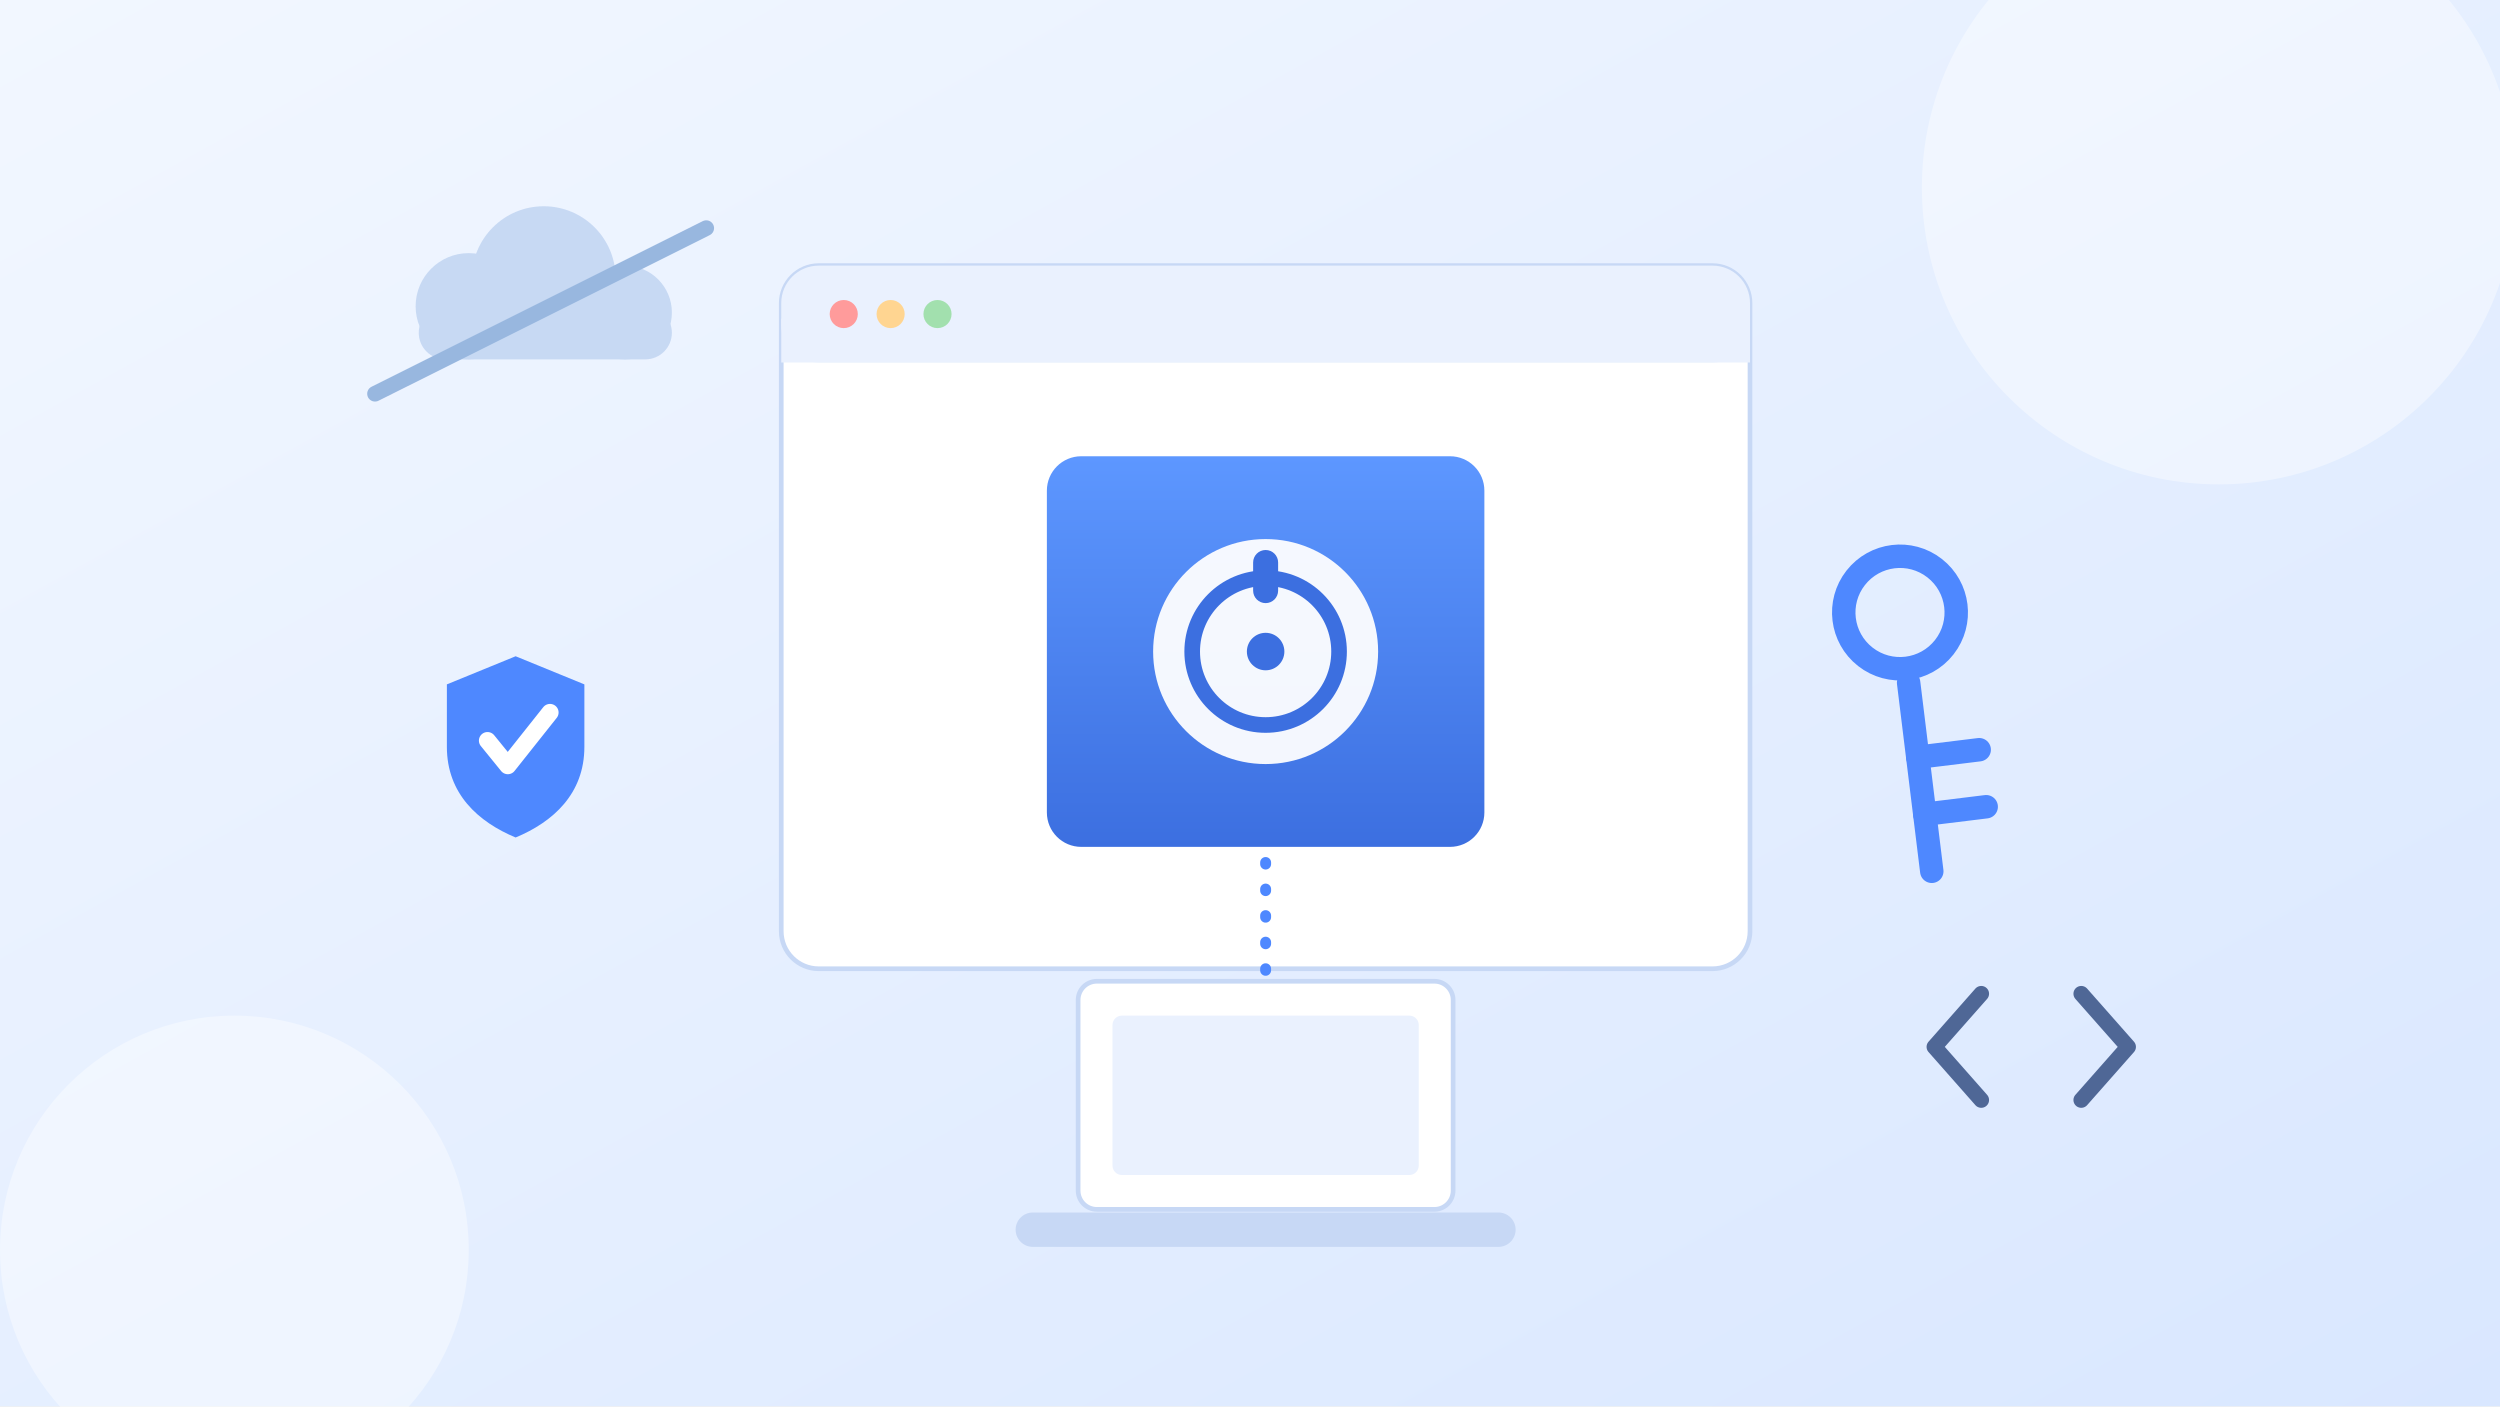
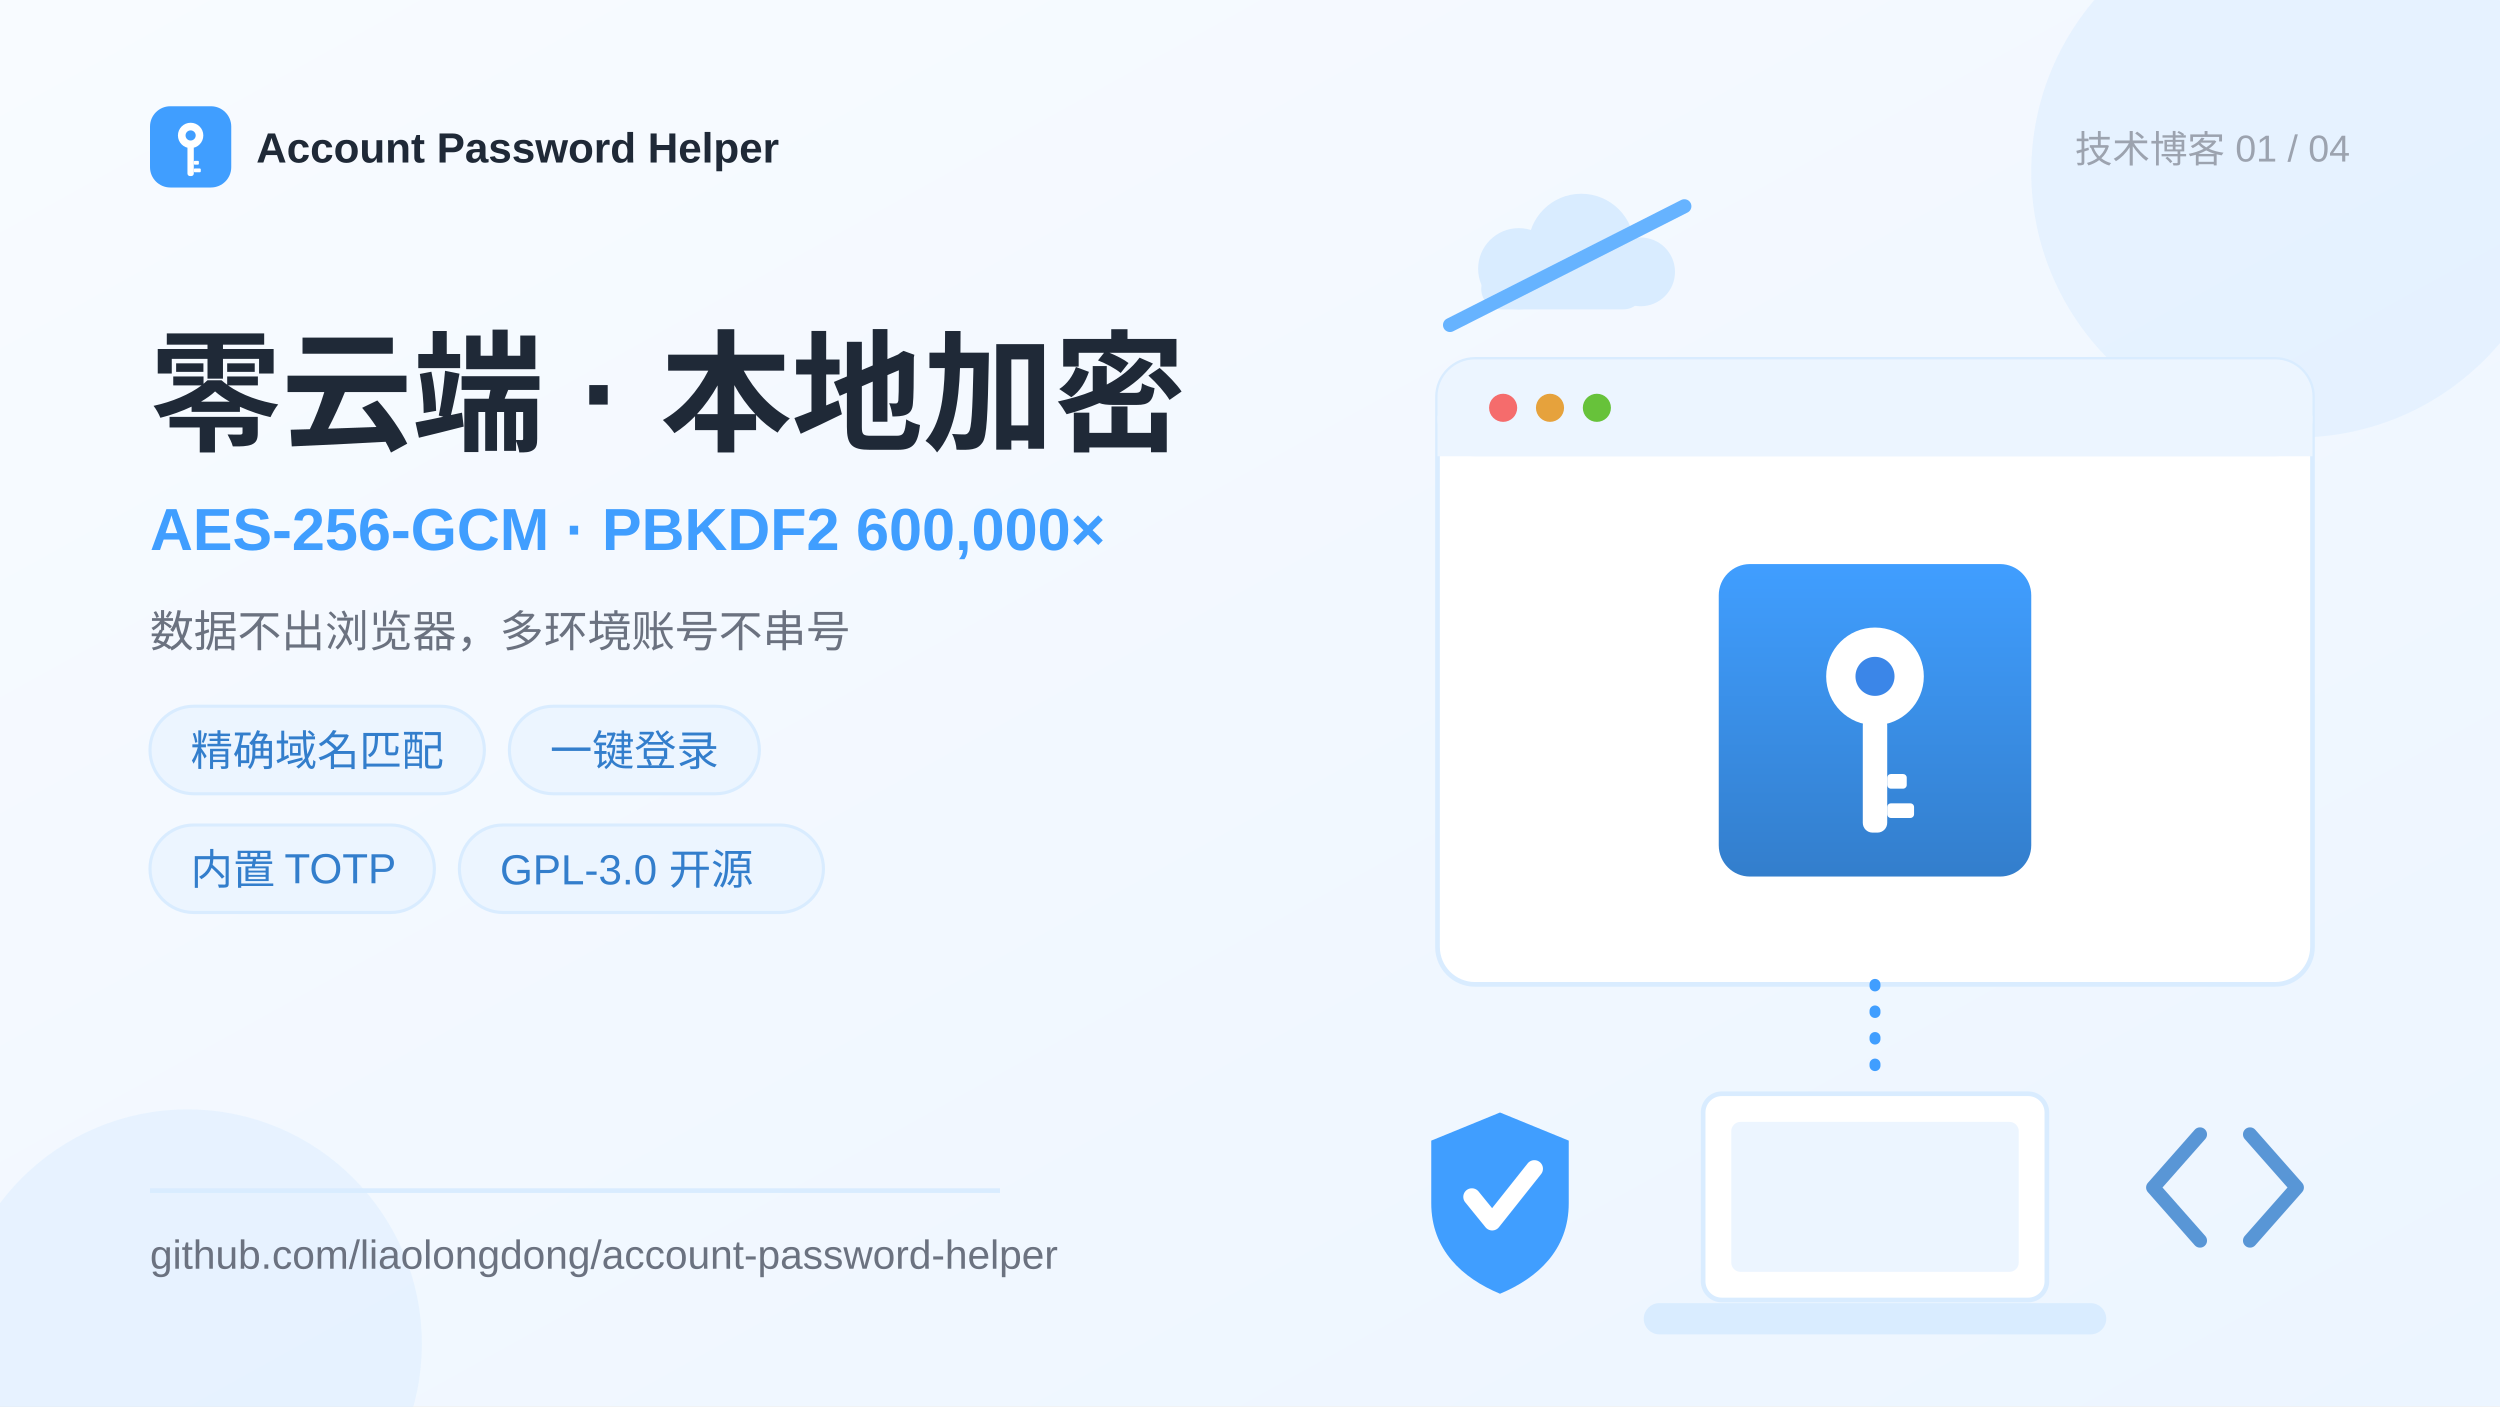
- <svg xmlns="http://www.w3.org/2000/svg" width="1600" height="900" viewBox="0 0 1600 900">
+ <svg xmlns="http://www.w3.org/2000/svg" width="1600" height="900" viewBox="0 0 1600 900" font-family="'PingFang SC','Hiragino Sans GB','Microsoft YaHei','Helvetica Neue',Arial,sans-serif">
  <defs>
    <linearGradient id="bg" x1="0" y1="0" x2="1" y2="1">
-       <stop offset="0" stop-color="#F2F7FF" />
-       <stop offset="1" stop-color="#D9E7FF" />
+       <stop offset="0" stop-color="#F8FBFF" />
+       <stop offset="1" stop-color="#ECF5FF" />
    </linearGradient>
-     <linearGradient id="vault" x1="0" y1="0" x2="0" y2="1">
-       <stop offset="0" stop-color="#5D97FF" />
-       <stop offset="1" stop-color="#3C6FE0" />
+     <linearGradient id="primary" x1="0" y1="0" x2="0" y2="1">
+       <stop offset="0" stop-color="#409EFF" />
+       <stop offset="1" stop-color="#337ECC" />
    </linearGradient>
  </defs>
  <rect width="1600" height="900" fill="url(#bg)" />
-   <circle cx="1420" cy="120" r="190" fill="#FFFFFF" opacity="0.4" />
-   <circle cx="150" cy="800" r="150" fill="#FFFFFF" opacity="0.4" />
-   <g opacity="0.9">
-     <circle cx="300" cy="196" r="34" fill="#C3D6F2" />
-     <circle cx="348" cy="178" r="46" fill="#C3D6F2" />
-     <circle cx="400" cy="200" r="30" fill="#C3D6F2" />
-     <rect x="268" y="196" width="162" height="34" rx="17" fill="#C3D6F2" />
-     <line x1="240" y1="252" x2="452" y2="146" stroke="#8FB0DC" stroke-width="10" stroke-linecap="round" />
+   <circle cx="1470" cy="110" r="170" fill="#D9ECFF" opacity="0.5" />
+   <circle cx="120" cy="860" r="150" fill="#D9ECFF" opacity="0.45" />
+   <g>
+     <rect x="96" y="68" width="52" height="52" rx="13" fill="#409EFF" />
+     <g transform="translate(96,68) scale(0.40625)" fill="#FFFFFF">
+       <circle cx="64" cy="46" r="20" />
+       <circle cx="64" cy="46" r="8" fill="#409EFF" />
+       <rect x="59" y="62" width="10" height="48" rx="4" />
+       <rect x="69" y="86" width="8" height="6" rx="1.5" />
+       <rect x="69" y="98" width="11" height="6" rx="1.5" />
+     </g>
+     <text x="164" y="104" font-size="27" font-weight="600" fill="#1F2937">Account Password Helper</text>
+     <text x="1504" y="104" font-size="24" fill="#9CA3AF" text-anchor="end">技术博客 01 / 04</text>
  </g>
  <g>
-     <rect x="500" y="170" width="620" height="450" rx="24" fill="#FFFFFF" stroke="#C7D8F5" stroke-width="3" />
-     <rect x="500" y="170" width="620" height="62" rx="24" fill="#EAF1FE" />
-     <rect x="500" y="204" width="620" height="28" fill="#EAF1FE" />
-     <circle cx="540" cy="201" r="9" fill="#FF9B9B" />
-     <circle cx="570" cy="201" r="9" fill="#FFD591" />
-     <circle cx="600" cy="201" r="9" fill="#A2E0AE" />
-     <rect x="670" y="292" width="280" height="250" rx="22" fill="url(#vault)" />
-     <circle cx="810" cy="417" r="72" fill="#FFFFFF" opacity="0.94" />
-     <circle cx="810" cy="417" r="47" fill="none" stroke="#3C6FE0" stroke-width="10" />
-     <rect x="802" y="352" width="16" height="34" rx="8" fill="#3C6FE0" />
-     <circle cx="810" cy="417" r="12" fill="#3C6FE0" />
+     <text x="96" y="282" font-size="84" font-weight="700" fill="#1F2937">零云端 · 本地加密</text>
+     <text x="96" y="352" font-size="38" font-weight="600" fill="#409EFF">AES-256-GCM · PBKDF2 600,000×</text>
+     <text x="96" y="414" font-size="28" fill="#6B7280">数据不出浏览器，多环境账号不串号</text>
  </g>
-   <line x1="810" y1="552" x2="810" y2="622" stroke="#4E88FF" stroke-width="7" stroke-dasharray="1 16" stroke-linecap="round" />
+   <g font-size="27" font-weight="500">
+     <rect x="96" y="452" width="214" height="56" rx="28" fill="#ECF5FF" stroke="#D9ECFF" stroke-width="2" />
+     <text x="122" y="490" fill="#337ECC">精确域名匹配</text>
+     <rect x="326" y="452" width="160" height="56" rx="28" fill="#ECF5FF" stroke="#D9ECFF" stroke-width="2" />
+     <text x="352" y="490" fill="#337ECC">一键登录</text>
+     <rect x="96" y="528" width="182" height="56" rx="28" fill="#ECF5FF" stroke="#D9ECFF" stroke-width="2" />
+     <text x="122" y="566" fill="#337ECC">内置 TOTP</text>
+     <rect x="294" y="528" width="233" height="56" rx="28" fill="#ECF5FF" stroke="#D9ECFF" stroke-width="2" />
+     <text x="320" y="566" fill="#337ECC">GPL-3.0 开源</text>
+   </g>
  <g>
-     <rect x="690" y="628" width="240" height="146" rx="12" fill="#FFFFFF" stroke="#C7D8F5" stroke-width="3" />
-     <rect x="712" y="650" width="196" height="102" rx="6" fill="#EAF1FE" />
-     <rect x="650" y="776" width="320" height="22" rx="11" fill="#C7D8F5" />
+     <g fill="#D9ECFF">
+       <circle cx="972" cy="172" r="26" />
+       <circle cx="1012" cy="158" r="34" />
+       <circle cx="1050" cy="174" r="22" />
+       <rect x="948" y="172" width="104" height="26" rx="13" />
+     </g>
+     <line x1="928" y1="208" x2="1078" y2="132" stroke="#66B3FF" stroke-width="9" stroke-linecap="round" />
  </g>
-   <g transform="translate(1216,392) rotate(38)" stroke="#4E88FF" stroke-width="15" fill="none" stroke-linecap="round">
-     <circle cx="0" cy="0" r="36" />
-     <line x1="32" y1="32" x2="118" y2="118" />
-     <line x1="92" y1="92" x2="120" y2="64" />
-     <line x1="66" y1="66" x2="94" y2="38" />
+   <g>
+     <rect x="920" y="230" width="560" height="400" rx="24" fill="#FFFFFF" stroke="#D9ECFF" stroke-width="3" />
+     <rect x="920" y="230" width="560" height="62" rx="24" fill="#ECF5FF" />
+     <rect x="920" y="266" width="560" height="26" fill="#ECF5FF" />
+     <circle cx="962" cy="261" r="9" fill="#F56C6C" />
+     <circle cx="992" cy="261" r="9" fill="#E6A23C" />
+     <circle cx="1022" cy="261" r="9" fill="#67C23A" />
+     <rect x="1100" y="361" width="200" height="200" rx="20" fill="url(#primary)" />
+     <g transform="translate(1100,361) scale(1.5625)" fill="#FFFFFF">
+       <circle cx="64" cy="46" r="20" />
+       <circle cx="64" cy="46" r="8" fill="#3B86E8" />
+       <rect x="59" y="62" width="10" height="48" rx="4" />
+       <rect x="69" y="86" width="8" height="6" rx="1.5" />
+       <rect x="69" y="98" width="11" height="6" rx="1.5" />
+     </g>
  </g>
-   <g transform="translate(330,470)">
-     <path d="M0 -50 L44 -32 V8 C44 38 24 56 0 66 C-24 56 -44 38 -44 8 V-32 Z" fill="#4E88FF" />
+   <line x1="1200" y1="630" x2="1200" y2="694" stroke="#409EFF" stroke-width="7" stroke-dasharray="1 16" stroke-linecap="round" />
+   <g>
+     <rect x="1090" y="700" width="220" height="132" rx="12" fill="#FFFFFF" stroke="#D9ECFF" stroke-width="3" />
+     <rect x="1108" y="718" width="184" height="96" rx="6" fill="#ECF5FF" />
+     <rect x="1052" y="834" width="296" height="20" rx="10" fill="#D9ECFF" />
+   </g>
+   <g transform="translate(960,762)">
+     <path d="M0 -50 L44 -32 V8 C44 38 24 56 0 66 C-24 56 -44 38 -44 8 V-32 Z" fill="#409EFF" />
    <path d="M-18 4 L-5 20 L22 -14" stroke="#FFFFFF" stroke-width="11" fill="none" stroke-linecap="round" stroke-linejoin="round" />
  </g>
-   <g stroke="#1F3B73" stroke-width="10" fill="none" stroke-linecap="round" stroke-linejoin="round" opacity="0.75">
-     <path d="M1268 636 l-30 34 l30 34" />
-     <path d="M1332 636 l30 34 l-30 34" />
+   <g stroke="#337ECC" stroke-width="9" fill="none" stroke-linecap="round" stroke-linejoin="round" opacity="0.8">
+     <path d="M1408 726 l-30 34 l30 34" />
+     <path d="M1440 726 l30 34 l-30 34" />
+   </g>
+   <g>
+     <line x1="96" y1="762" x2="640" y2="762" stroke="#D9ECFF" stroke-width="3" />
+     <text x="96" y="812" font-size="26" fill="#6B7280">github.com/liaolongdong/account-password-helper</text>
  </g>
</svg>
